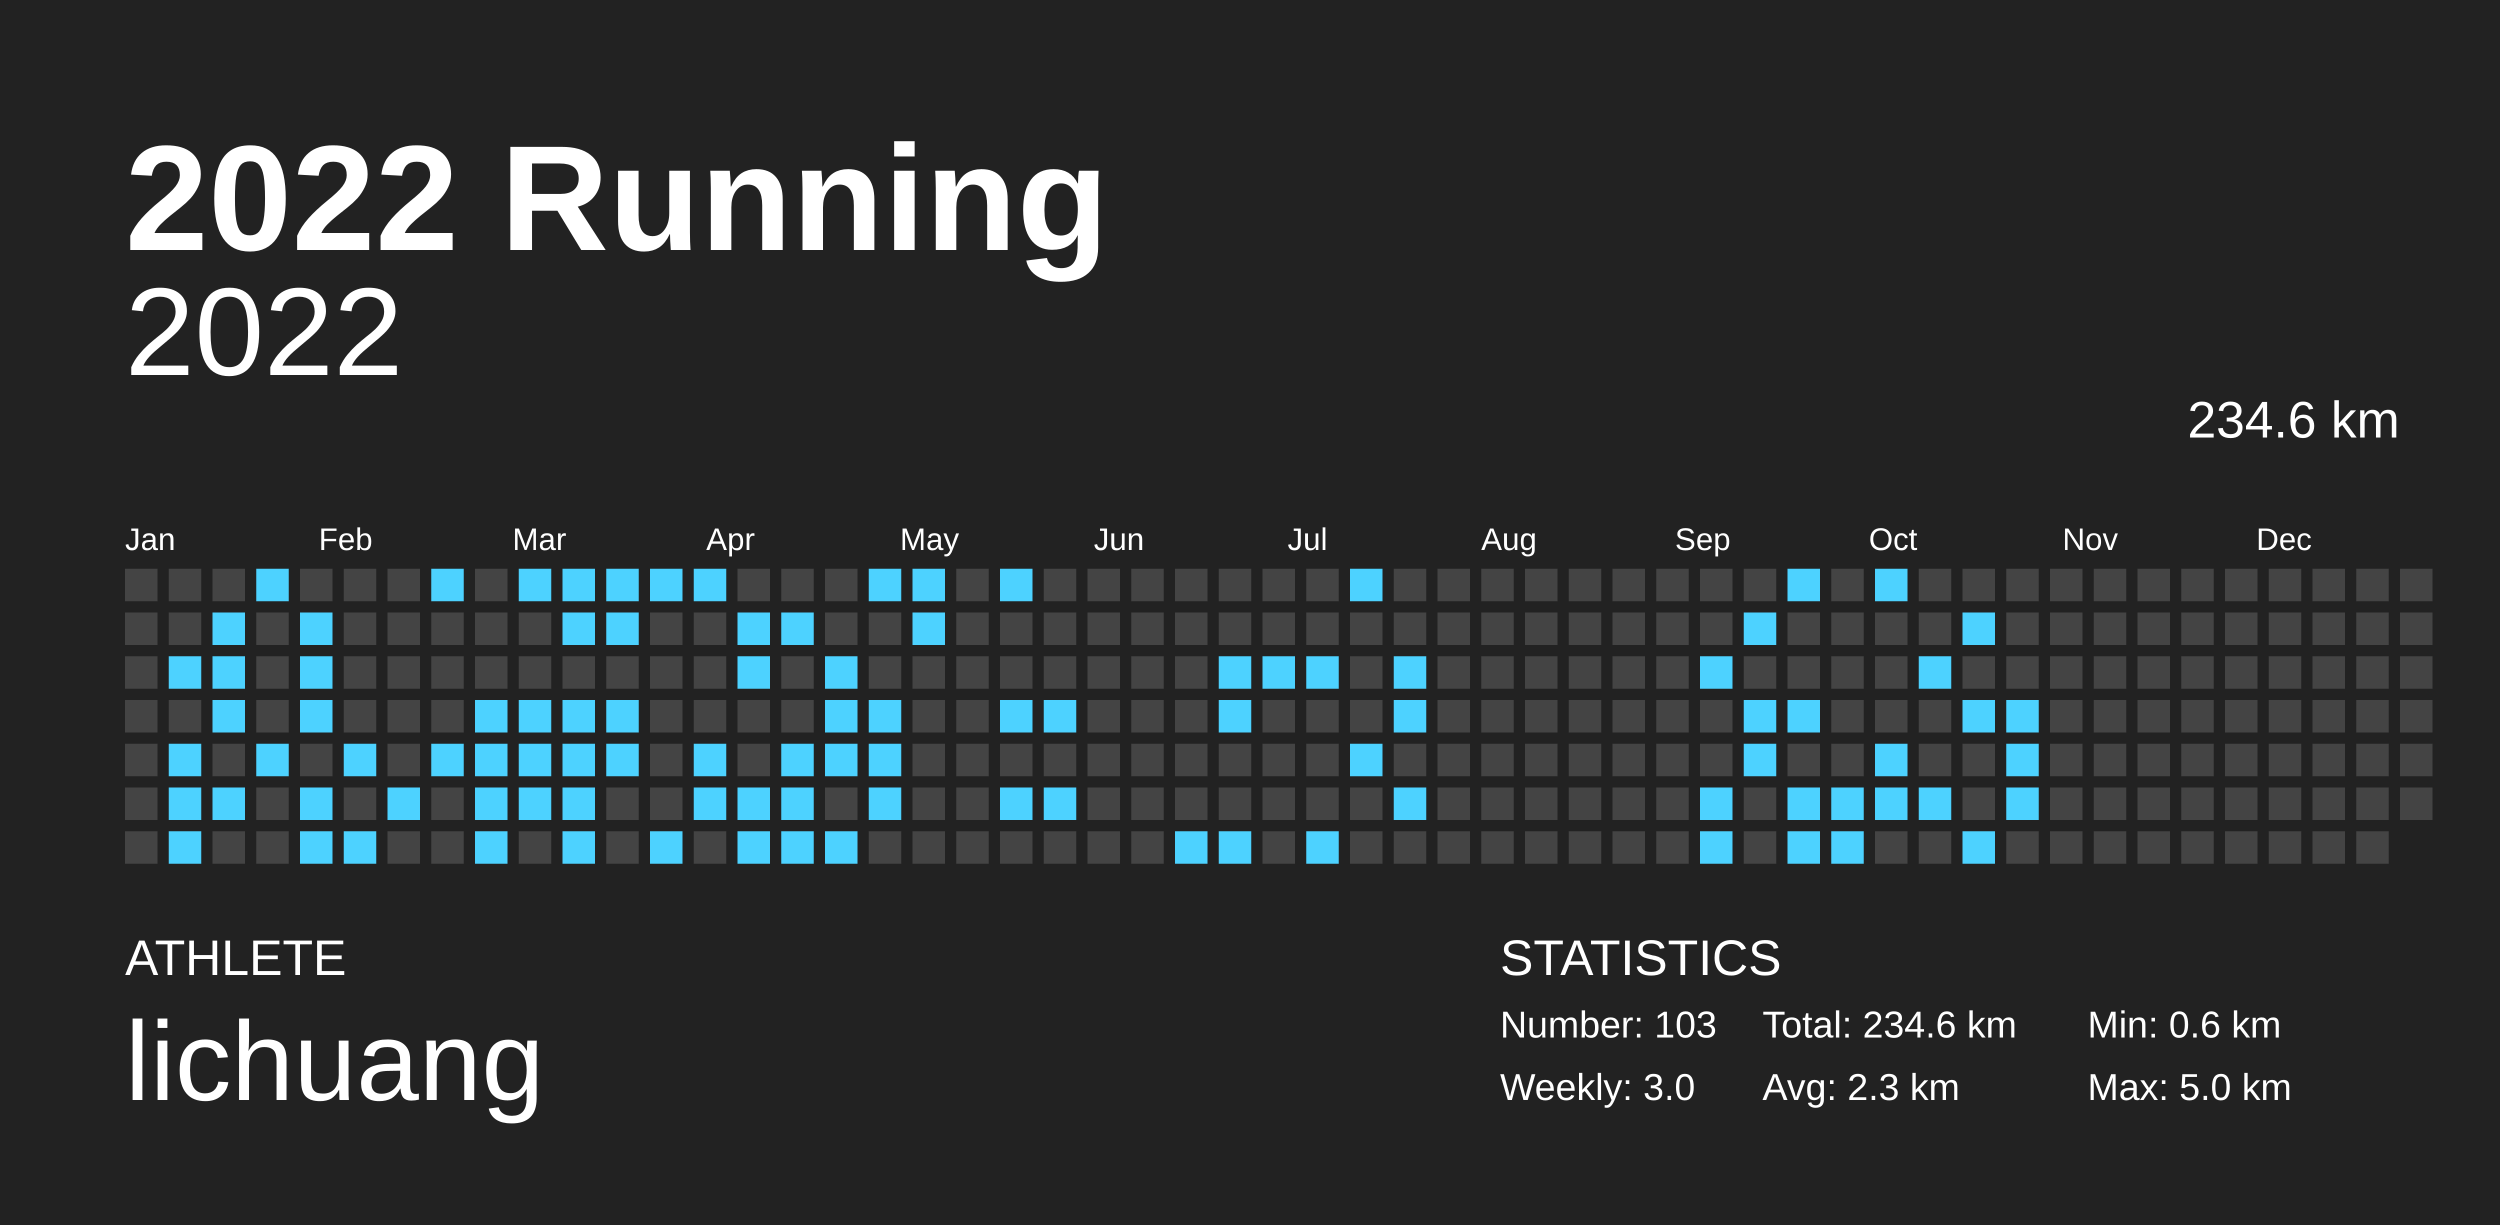
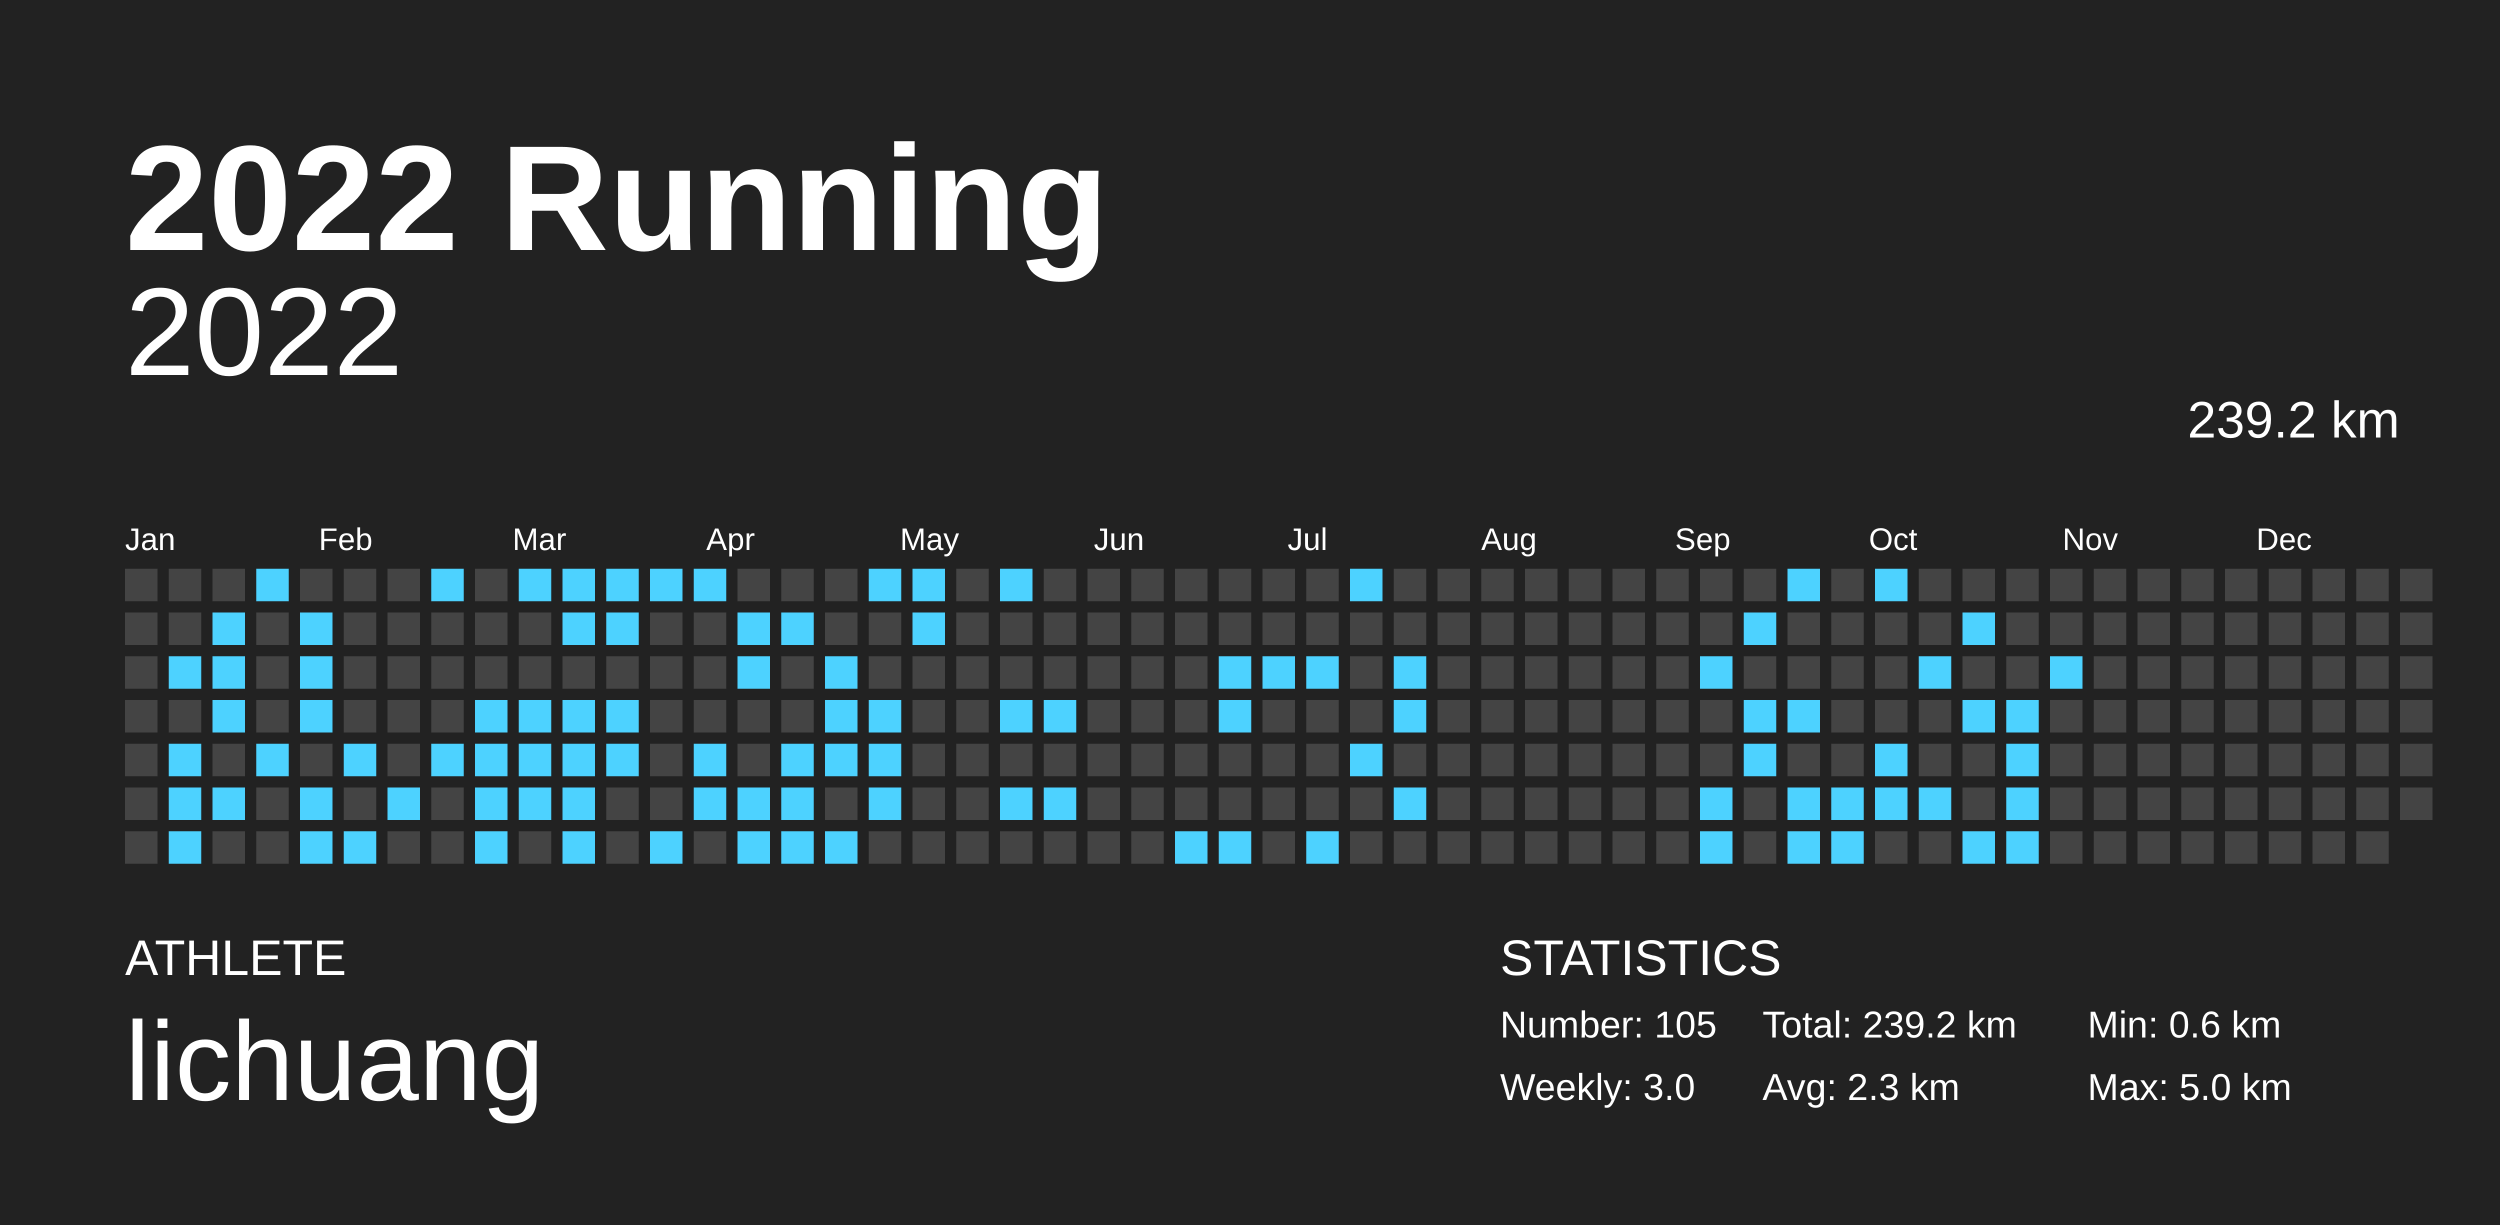
<svg xmlns="http://www.w3.org/2000/svg" baseProfile="full" height="98mm" version="1.1" viewBox="0,0,200,98" width="200mm">
  <defs />
  <rect fill="#222222" height="98" width="200" x="0" y="0" />
  <text fill="#FFFFFF" style="font-size:12px; font-family:Arial; font-weight:bold;" x="10" y="20">2022 Running</text>
  <text fill="#FFFFFF" style="font-size:4px; font-family:Arial" x="10" y="78">ATHLETE</text>
  <text fill="#FFFFFF" style="font-size:9px; font-family:Arial" x="10" y="88">lichuang</text>
  <text fill="#FFFFFF" style="font-size:4px; font-family:Arial" x="120" y="78">STATISTICS</text>
-   <text fill="#FFFFFF" style="font-size:3px; font-family:Arial" x="120" y="83">Number: 103</text>
+   <text fill="#FFFFFF" style="font-size:3px; font-family:Arial" x="120" y="83">Number: 105</text>
  <text fill="#FFFFFF" style="font-size:3px; font-family:Arial" x="120" y="88">Weekly: 3.0</text>
-   <text fill="#FFFFFF" style="font-size:3px; font-family:Arial" x="141" y="83">Total: 234.6 km</text>
+   <text fill="#FFFFFF" style="font-size:3px; font-family:Arial" x="141" y="83">Total: 239.2 km</text>
  <text fill="#FFFFFF" style="font-size:3px; font-family:Arial" x="141" y="88">Avg: 2.3 km</text>
  <text fill="#FFFFFF" style="font-size:3px; font-family:Arial" x="167" y="83">Min: 0.6 km</text>
  <text fill="#FFFFFF" style="font-size:3px; font-family:Arial" x="167" y="88">Max: 5.0 km</text>
  <text alignment-baseline="hanging" fill="#FFFFFF" style="font-size:10.0px; font-family:Arial;" x="10" y="30">2022</text>
-   <text alignment-baseline="hanging" fill="#FFFFFF" style="font-size:4.125px; font-family:Arial;" x="175" y="35">234.6 km</text>
+   <text alignment-baseline="hanging" fill="#FFFFFF" style="font-size:4.125px; font-family:Arial;" x="175" y="35">239.2 km</text>
  <text fill="#FFFFFF" style="font-size:2.5px; font-family:Arial" x="10.0" y="44">Jan</text>
  <text fill="#FFFFFF" style="font-size:2.5px; font-family:Arial" x="25.5" y="44">Feb</text>
  <text fill="#FFFFFF" style="font-size:2.5px; font-family:Arial" x="41.0" y="44">Mar</text>
  <text fill="#FFFFFF" style="font-size:2.5px; font-family:Arial" x="56.5" y="44">Apr</text>
  <text fill="#FFFFFF" style="font-size:2.5px; font-family:Arial" x="72.0" y="44">May</text>
  <text fill="#FFFFFF" style="font-size:2.5px; font-family:Arial" x="87.5" y="44">Jun</text>
  <text fill="#FFFFFF" style="font-size:2.5px; font-family:Arial" x="103.0" y="44">Jul</text>
  <text fill="#FFFFFF" style="font-size:2.5px; font-family:Arial" x="118.5" y="44">Aug</text>
  <text fill="#FFFFFF" style="font-size:2.5px; font-family:Arial" x="134.0" y="44">Sep</text>
  <text fill="#FFFFFF" style="font-size:2.5px; font-family:Arial" x="149.5" y="44">Oct</text>
  <text fill="#FFFFFF" style="font-size:2.5px; font-family:Arial" x="165.0" y="44">Nov</text>
  <text fill="#FFFFFF" style="font-size:2.5px; font-family:Arial" x="180.5" y="44">Dec</text>
  <rect fill="#444444" height="2.6" width="2.6" x="10.0" y="45.5" />
  <rect fill="#444444" height="2.6" width="2.6" x="10.0" y="49.0" />
  <rect fill="#444444" height="2.6" width="2.6" x="10.0" y="52.5" />
  <rect fill="#444444" height="2.6" width="2.6" x="10.0" y="56.0" />
  <rect fill="#444444" height="2.6" width="2.6" x="10.0" y="59.5" />
  <rect fill="#444444" height="2.6" width="2.6" x="10.0" y="63.0" />
  <rect fill="#444444" height="2.6" width="2.6" x="10.0" y="66.5" />
  <rect fill="#444444" height="2.6" width="2.6" x="13.5" y="45.5" />
  <rect fill="#444444" height="2.6" width="2.6" x="13.5" y="49.0" />
  <rect fill="#4dd2ff" height="2.6" width="2.6" x="13.5" y="52.5" />
  <rect fill="#444444" height="2.6" width="2.6" x="13.5" y="56.0" />
  <rect fill="#4dd2ff" height="2.6" width="2.6" x="13.5" y="59.5" />
  <rect fill="#4dd2ff" height="2.6" width="2.6" x="13.5" y="63.0" />
  <rect fill="#4dd2ff" height="2.6" width="2.6" x="13.5" y="66.5" />
  <rect fill="#444444" height="2.6" width="2.6" x="17.0" y="45.5" />
  <rect fill="#4dd2ff" height="2.6" width="2.6" x="17.0" y="49.0" />
  <rect fill="#4dd2ff" height="2.6" width="2.6" x="17.0" y="52.5" />
  <rect fill="#4dd2ff" height="2.6" width="2.6" x="17.0" y="56.0" />
  <rect fill="#444444" height="2.6" width="2.6" x="17.0" y="59.5" />
  <rect fill="#4dd2ff" height="2.6" width="2.6" x="17.0" y="63.0" />
  <rect fill="#444444" height="2.6" width="2.6" x="17.0" y="66.5" />
  <rect fill="#4dd2ff" height="2.6" width="2.6" x="20.5" y="45.5" />
  <rect fill="#444444" height="2.6" width="2.6" x="20.5" y="49.0" />
  <rect fill="#444444" height="2.6" width="2.6" x="20.5" y="52.5" />
  <rect fill="#444444" height="2.6" width="2.6" x="20.5" y="56.0" />
  <rect fill="#4dd2ff" height="2.6" width="2.6" x="20.5" y="59.5" />
  <rect fill="#444444" height="2.6" width="2.6" x="20.5" y="63.0" />
  <rect fill="#444444" height="2.6" width="2.6" x="20.5" y="66.5" />
  <rect fill="#444444" height="2.6" width="2.6" x="24.0" y="45.5" />
  <rect fill="#4dd2ff" height="2.6" width="2.6" x="24.0" y="49.0" />
  <rect fill="#4dd2ff" height="2.6" width="2.6" x="24.0" y="52.5" />
  <rect fill="#4dd2ff" height="2.6" width="2.6" x="24.0" y="56.0" />
  <rect fill="#444444" height="2.6" width="2.6" x="24.0" y="59.5" />
  <rect fill="#4dd2ff" height="2.6" width="2.6" x="24.0" y="63.0" />
  <rect fill="#4dd2ff" height="2.6" width="2.6" x="24.0" y="66.5" />
  <rect fill="#444444" height="2.6" width="2.6" x="27.5" y="45.5" />
  <rect fill="#444444" height="2.6" width="2.6" x="27.5" y="49.0" />
  <rect fill="#444444" height="2.6" width="2.6" x="27.5" y="52.5" />
  <rect fill="#444444" height="2.6" width="2.6" x="27.5" y="56.0" />
  <rect fill="#4dd2ff" height="2.6" width="2.6" x="27.5" y="59.5" />
  <rect fill="#444444" height="2.6" width="2.6" x="27.5" y="63.0" />
  <rect fill="#4dd2ff" height="2.6" width="2.6" x="27.5" y="66.5" />
  <rect fill="#444444" height="2.6" width="2.6" x="31.0" y="45.5" />
  <rect fill="#444444" height="2.6" width="2.6" x="31.0" y="49.0" />
  <rect fill="#444444" height="2.6" width="2.6" x="31.0" y="52.5" />
  <rect fill="#444444" height="2.6" width="2.6" x="31.0" y="56.0" />
  <rect fill="#444444" height="2.6" width="2.6" x="31.0" y="59.5" />
  <rect fill="#4dd2ff" height="2.6" width="2.6" x="31.0" y="63.0" />
  <rect fill="#444444" height="2.6" width="2.6" x="31.0" y="66.5" />
  <rect fill="#4dd2ff" height="2.6" width="2.6" x="34.5" y="45.5" />
  <rect fill="#444444" height="2.6" width="2.6" x="34.5" y="49.0" />
  <rect fill="#444444" height="2.6" width="2.6" x="34.5" y="52.5" />
  <rect fill="#444444" height="2.6" width="2.6" x="34.5" y="56.0" />
  <rect fill="#4dd2ff" height="2.6" width="2.6" x="34.5" y="59.5" />
  <rect fill="#444444" height="2.6" width="2.6" x="34.5" y="63.0" />
  <rect fill="#444444" height="2.6" width="2.6" x="34.5" y="66.5" />
  <rect fill="#444444" height="2.6" width="2.6" x="38.0" y="45.5" />
  <rect fill="#444444" height="2.6" width="2.6" x="38.0" y="49.0" />
  <rect fill="#444444" height="2.6" width="2.6" x="38.0" y="52.5" />
  <rect fill="#4dd2ff" height="2.6" width="2.6" x="38.0" y="56.0" />
  <rect fill="#4dd2ff" height="2.6" width="2.6" x="38.0" y="59.5" />
  <rect fill="#4dd2ff" height="2.6" width="2.6" x="38.0" y="63.0" />
  <rect fill="#4dd2ff" height="2.6" width="2.6" x="38.0" y="66.5" />
  <rect fill="#4dd2ff" height="2.6" width="2.6" x="41.5" y="45.5" />
  <rect fill="#444444" height="2.6" width="2.6" x="41.5" y="49.0" />
  <rect fill="#444444" height="2.6" width="2.6" x="41.5" y="52.5" />
  <rect fill="#4dd2ff" height="2.6" width="2.6" x="41.5" y="56.0" />
  <rect fill="#4dd2ff" height="2.6" width="2.6" x="41.5" y="59.5" />
  <rect fill="#4dd2ff" height="2.6" width="2.6" x="41.5" y="63.0" />
  <rect fill="#444444" height="2.6" width="2.6" x="41.5" y="66.5" />
  <rect fill="#4dd2ff" height="2.6" width="2.6" x="45.0" y="45.5" />
  <rect fill="#4dd2ff" height="2.6" width="2.6" x="45.0" y="49.0" />
  <rect fill="#444444" height="2.6" width="2.6" x="45.0" y="52.5" />
  <rect fill="#4dd2ff" height="2.6" width="2.6" x="45.0" y="56.0" />
  <rect fill="#4dd2ff" height="2.6" width="2.6" x="45.0" y="59.5" />
  <rect fill="#4dd2ff" height="2.6" width="2.6" x="45.0" y="63.0" />
  <rect fill="#4dd2ff" height="2.6" width="2.6" x="45.0" y="66.5" />
  <rect fill="#4dd2ff" height="2.6" width="2.6" x="48.5" y="45.5" />
  <rect fill="#4dd2ff" height="2.6" width="2.6" x="48.5" y="49.0" />
  <rect fill="#444444" height="2.6" width="2.6" x="48.5" y="52.5" />
  <rect fill="#4dd2ff" height="2.6" width="2.6" x="48.5" y="56.0" />
  <rect fill="#4dd2ff" height="2.6" width="2.6" x="48.5" y="59.5" />
  <rect fill="#444444" height="2.6" width="2.6" x="48.5" y="63.0" />
  <rect fill="#444444" height="2.6" width="2.6" x="48.5" y="66.5" />
  <rect fill="#4dd2ff" height="2.6" width="2.6" x="52.0" y="45.5" />
  <rect fill="#444444" height="2.6" width="2.6" x="52.0" y="49.0" />
  <rect fill="#444444" height="2.6" width="2.6" x="52.0" y="52.5" />
  <rect fill="#444444" height="2.6" width="2.6" x="52.0" y="56.0" />
  <rect fill="#444444" height="2.6" width="2.6" x="52.0" y="59.5" />
  <rect fill="#444444" height="2.6" width="2.6" x="52.0" y="63.0" />
  <rect fill="#4dd2ff" height="2.6" width="2.6" x="52.0" y="66.5" />
  <rect fill="#4dd2ff" height="2.6" width="2.6" x="55.5" y="45.5" />
  <rect fill="#444444" height="2.6" width="2.6" x="55.5" y="49.0" />
  <rect fill="#444444" height="2.6" width="2.6" x="55.5" y="52.5" />
  <rect fill="#444444" height="2.6" width="2.6" x="55.5" y="56.0" />
  <rect fill="#4dd2ff" height="2.6" width="2.6" x="55.5" y="59.5" />
  <rect fill="#4dd2ff" height="2.6" width="2.6" x="55.5" y="63.0" />
  <rect fill="#444444" height="2.6" width="2.6" x="55.5" y="66.5" />
  <rect fill="#444444" height="2.6" width="2.6" x="59.0" y="45.5" />
  <rect fill="#4dd2ff" height="2.6" width="2.6" x="59.0" y="49.0" />
  <rect fill="#4dd2ff" height="2.6" width="2.6" x="59.0" y="52.5" />
  <rect fill="#444444" height="2.6" width="2.6" x="59.0" y="56.0" />
  <rect fill="#444444" height="2.6" width="2.6" x="59.0" y="59.5" />
  <rect fill="#4dd2ff" height="2.6" width="2.6" x="59.0" y="63.0" />
  <rect fill="#4dd2ff" height="2.6" width="2.6" x="59.0" y="66.5" />
  <rect fill="#444444" height="2.6" width="2.6" x="62.5" y="45.5" />
  <rect fill="#4dd2ff" height="2.6" width="2.6" x="62.5" y="49.0" />
  <rect fill="#444444" height="2.6" width="2.6" x="62.5" y="52.5" />
  <rect fill="#444444" height="2.6" width="2.6" x="62.5" y="56.0" />
  <rect fill="#4dd2ff" height="2.6" width="2.6" x="62.5" y="59.5" />
  <rect fill="#4dd2ff" height="2.6" width="2.6" x="62.5" y="63.0" />
  <rect fill="#4dd2ff" height="2.6" width="2.6" x="62.5" y="66.5" />
  <rect fill="#444444" height="2.6" width="2.6" x="66.0" y="45.5" />
  <rect fill="#444444" height="2.6" width="2.6" x="66.0" y="49.0" />
  <rect fill="#4dd2ff" height="2.6" width="2.6" x="66.0" y="52.5" />
  <rect fill="#4dd2ff" height="2.6" width="2.6" x="66.0" y="56.0" />
  <rect fill="#4dd2ff" height="2.6" width="2.6" x="66.0" y="59.5" />
  <rect fill="#444444" height="2.6" width="2.6" x="66.0" y="63.0" />
  <rect fill="#4dd2ff" height="2.6" width="2.6" x="66.0" y="66.5" />
  <rect fill="#4dd2ff" height="2.6" width="2.6" x="69.5" y="45.5" />
  <rect fill="#444444" height="2.6" width="2.6" x="69.5" y="49.0" />
  <rect fill="#444444" height="2.6" width="2.6" x="69.5" y="52.5" />
  <rect fill="#4dd2ff" height="2.6" width="2.6" x="69.5" y="56.0" />
  <rect fill="#4dd2ff" height="2.6" width="2.6" x="69.5" y="59.5" />
  <rect fill="#4dd2ff" height="2.6" width="2.6" x="69.5" y="63.0" />
  <rect fill="#444444" height="2.6" width="2.6" x="69.5" y="66.5" />
  <rect fill="#4dd2ff" height="2.6" width="2.6" x="73.0" y="45.5" />
  <rect fill="#4dd2ff" height="2.6" width="2.6" x="73.0" y="49.0" />
  <rect fill="#444444" height="2.6" width="2.6" x="73.0" y="52.5" />
  <rect fill="#444444" height="2.6" width="2.6" x="73.0" y="56.0" />
  <rect fill="#444444" height="2.6" width="2.6" x="73.0" y="59.5" />
  <rect fill="#444444" height="2.6" width="2.6" x="73.0" y="63.0" />
  <rect fill="#444444" height="2.6" width="2.6" x="73.0" y="66.5" />
  <rect fill="#444444" height="2.6" width="2.6" x="76.5" y="45.5" />
  <rect fill="#444444" height="2.6" width="2.6" x="76.5" y="49.0" />
  <rect fill="#444444" height="2.6" width="2.6" x="76.5" y="52.5" />
  <rect fill="#444444" height="2.6" width="2.6" x="76.5" y="56.0" />
  <rect fill="#444444" height="2.6" width="2.6" x="76.5" y="59.5" />
  <rect fill="#444444" height="2.6" width="2.6" x="76.5" y="63.0" />
  <rect fill="#444444" height="2.6" width="2.6" x="76.5" y="66.5" />
  <rect fill="#4dd2ff" height="2.6" width="2.6" x="80.0" y="45.5" />
  <rect fill="#444444" height="2.6" width="2.6" x="80.0" y="49.0" />
  <rect fill="#444444" height="2.6" width="2.6" x="80.0" y="52.5" />
  <rect fill="#4dd2ff" height="2.6" width="2.6" x="80.0" y="56.0" />
  <rect fill="#444444" height="2.6" width="2.6" x="80.0" y="59.5" />
  <rect fill="#4dd2ff" height="2.6" width="2.6" x="80.0" y="63.0" />
  <rect fill="#444444" height="2.6" width="2.6" x="80.0" y="66.5" />
  <rect fill="#444444" height="2.6" width="2.6" x="83.5" y="45.5" />
  <rect fill="#444444" height="2.6" width="2.6" x="83.5" y="49.0" />
  <rect fill="#444444" height="2.6" width="2.6" x="83.5" y="52.5" />
  <rect fill="#4dd2ff" height="2.6" width="2.6" x="83.5" y="56.0" />
  <rect fill="#444444" height="2.6" width="2.6" x="83.5" y="59.5" />
  <rect fill="#4dd2ff" height="2.6" width="2.6" x="83.5" y="63.0" />
  <rect fill="#444444" height="2.6" width="2.6" x="83.5" y="66.5" />
  <rect fill="#444444" height="2.6" width="2.6" x="87.0" y="45.5" />
  <rect fill="#444444" height="2.6" width="2.6" x="87.0" y="49.0" />
  <rect fill="#444444" height="2.6" width="2.6" x="87.0" y="52.5" />
  <rect fill="#444444" height="2.6" width="2.6" x="87.0" y="56.0" />
  <rect fill="#444444" height="2.6" width="2.6" x="87.0" y="59.5" />
  <rect fill="#444444" height="2.6" width="2.6" x="87.0" y="63.0" />
  <rect fill="#444444" height="2.6" width="2.6" x="87.0" y="66.5" />
  <rect fill="#444444" height="2.6" width="2.6" x="90.5" y="45.5" />
  <rect fill="#444444" height="2.6" width="2.6" x="90.5" y="49.0" />
  <rect fill="#444444" height="2.6" width="2.6" x="90.5" y="52.5" />
  <rect fill="#444444" height="2.6" width="2.6" x="90.5" y="56.0" />
  <rect fill="#444444" height="2.6" width="2.6" x="90.5" y="59.5" />
  <rect fill="#444444" height="2.6" width="2.6" x="90.5" y="63.0" />
  <rect fill="#444444" height="2.6" width="2.6" x="90.5" y="66.5" />
  <rect fill="#444444" height="2.6" width="2.6" x="94.0" y="45.5" />
  <rect fill="#444444" height="2.6" width="2.6" x="94.0" y="49.0" />
  <rect fill="#444444" height="2.6" width="2.6" x="94.0" y="52.5" />
  <rect fill="#444444" height="2.6" width="2.6" x="94.0" y="56.0" />
  <rect fill="#444444" height="2.6" width="2.6" x="94.0" y="59.5" />
  <rect fill="#444444" height="2.6" width="2.6" x="94.0" y="63.0" />
  <rect fill="#4dd2ff" height="2.6" width="2.6" x="94.0" y="66.5" />
  <rect fill="#444444" height="2.6" width="2.6" x="97.5" y="45.5" />
  <rect fill="#444444" height="2.6" width="2.6" x="97.5" y="49.0" />
  <rect fill="#4dd2ff" height="2.6" width="2.6" x="97.5" y="52.5" />
  <rect fill="#4dd2ff" height="2.6" width="2.6" x="97.5" y="56.0" />
  <rect fill="#444444" height="2.6" width="2.6" x="97.5" y="59.5" />
  <rect fill="#444444" height="2.6" width="2.6" x="97.5" y="63.0" />
  <rect fill="#4dd2ff" height="2.6" width="2.6" x="97.5" y="66.5" />
  <rect fill="#444444" height="2.6" width="2.6" x="101.0" y="45.5" />
  <rect fill="#444444" height="2.6" width="2.6" x="101.0" y="49.0" />
  <rect fill="#4dd2ff" height="2.6" width="2.6" x="101.0" y="52.5" />
  <rect fill="#444444" height="2.6" width="2.6" x="101.0" y="56.0" />
  <rect fill="#444444" height="2.6" width="2.6" x="101.0" y="59.5" />
  <rect fill="#444444" height="2.6" width="2.6" x="101.0" y="63.0" />
  <rect fill="#444444" height="2.6" width="2.6" x="101.0" y="66.5" />
  <rect fill="#444444" height="2.6" width="2.6" x="104.5" y="45.5" />
  <rect fill="#444444" height="2.6" width="2.6" x="104.5" y="49.0" />
  <rect fill="#4dd2ff" height="2.6" width="2.6" x="104.5" y="52.5" />
  <rect fill="#444444" height="2.6" width="2.6" x="104.5" y="56.0" />
  <rect fill="#444444" height="2.6" width="2.6" x="104.5" y="59.5" />
  <rect fill="#444444" height="2.6" width="2.6" x="104.5" y="63.0" />
  <rect fill="#4dd2ff" height="2.6" width="2.6" x="104.5" y="66.5" />
  <rect fill="#4dd2ff" height="2.6" width="2.6" x="108.0" y="45.5" />
  <rect fill="#444444" height="2.6" width="2.6" x="108.0" y="49.0" />
  <rect fill="#444444" height="2.6" width="2.6" x="108.0" y="52.5" />
  <rect fill="#444444" height="2.6" width="2.6" x="108.0" y="56.0" />
  <rect fill="#4dd2ff" height="2.6" width="2.6" x="108.0" y="59.5" />
  <rect fill="#444444" height="2.6" width="2.6" x="108.0" y="63.0" />
  <rect fill="#444444" height="2.6" width="2.6" x="108.0" y="66.5" />
  <rect fill="#444444" height="2.6" width="2.6" x="111.5" y="45.5" />
  <rect fill="#444444" height="2.6" width="2.6" x="111.5" y="49.0" />
  <rect fill="#4dd2ff" height="2.6" width="2.6" x="111.5" y="52.5" />
  <rect fill="#4dd2ff" height="2.6" width="2.6" x="111.5" y="56.0" />
  <rect fill="#444444" height="2.6" width="2.6" x="111.5" y="59.5" />
  <rect fill="#4dd2ff" height="2.6" width="2.6" x="111.5" y="63.0" />
  <rect fill="#444444" height="2.6" width="2.6" x="111.5" y="66.5" />
  <rect fill="#444444" height="2.6" width="2.6" x="115.0" y="45.5" />
  <rect fill="#444444" height="2.6" width="2.6" x="115.0" y="49.0" />
  <rect fill="#444444" height="2.6" width="2.6" x="115.0" y="52.5" />
  <rect fill="#444444" height="2.6" width="2.6" x="115.0" y="56.0" />
  <rect fill="#444444" height="2.6" width="2.6" x="115.0" y="59.5" />
  <rect fill="#444444" height="2.6" width="2.6" x="115.0" y="63.0" />
  <rect fill="#444444" height="2.6" width="2.6" x="115.0" y="66.5" />
  <rect fill="#444444" height="2.6" width="2.6" x="118.5" y="45.5" />
  <rect fill="#444444" height="2.6" width="2.6" x="118.5" y="49.0" />
  <rect fill="#444444" height="2.6" width="2.6" x="118.5" y="52.5" />
  <rect fill="#444444" height="2.6" width="2.6" x="118.5" y="56.0" />
  <rect fill="#444444" height="2.6" width="2.6" x="118.5" y="59.5" />
  <rect fill="#444444" height="2.6" width="2.6" x="118.5" y="63.0" />
  <rect fill="#444444" height="2.6" width="2.6" x="118.5" y="66.5" />
  <rect fill="#444444" height="2.6" width="2.6" x="122.0" y="45.5" />
  <rect fill="#444444" height="2.6" width="2.6" x="122.0" y="49.0" />
  <rect fill="#444444" height="2.6" width="2.6" x="122.0" y="52.5" />
  <rect fill="#444444" height="2.6" width="2.6" x="122.0" y="56.0" />
  <rect fill="#444444" height="2.6" width="2.6" x="122.0" y="59.5" />
  <rect fill="#444444" height="2.6" width="2.6" x="122.0" y="63.0" />
  <rect fill="#444444" height="2.6" width="2.6" x="122.0" y="66.5" />
  <rect fill="#444444" height="2.6" width="2.6" x="125.5" y="45.5" />
  <rect fill="#444444" height="2.6" width="2.6" x="125.5" y="49.0" />
  <rect fill="#444444" height="2.6" width="2.6" x="125.5" y="52.5" />
  <rect fill="#444444" height="2.6" width="2.6" x="125.5" y="56.0" />
  <rect fill="#444444" height="2.6" width="2.6" x="125.5" y="59.5" />
  <rect fill="#444444" height="2.6" width="2.6" x="125.5" y="63.0" />
  <rect fill="#444444" height="2.6" width="2.6" x="125.5" y="66.5" />
  <rect fill="#444444" height="2.6" width="2.6" x="129.0" y="45.5" />
  <rect fill="#444444" height="2.6" width="2.6" x="129.0" y="49.0" />
  <rect fill="#444444" height="2.6" width="2.6" x="129.0" y="52.5" />
  <rect fill="#444444" height="2.6" width="2.6" x="129.0" y="56.0" />
  <rect fill="#444444" height="2.6" width="2.6" x="129.0" y="59.5" />
  <rect fill="#444444" height="2.6" width="2.6" x="129.0" y="63.0" />
  <rect fill="#444444" height="2.6" width="2.6" x="129.0" y="66.5" />
  <rect fill="#444444" height="2.6" width="2.6" x="132.5" y="45.5" />
  <rect fill="#444444" height="2.6" width="2.6" x="132.5" y="49.0" />
  <rect fill="#444444" height="2.6" width="2.6" x="132.5" y="52.5" />
  <rect fill="#444444" height="2.6" width="2.6" x="132.5" y="56.0" />
  <rect fill="#444444" height="2.6" width="2.6" x="132.5" y="59.5" />
  <rect fill="#444444" height="2.6" width="2.6" x="132.5" y="63.0" />
  <rect fill="#444444" height="2.6" width="2.6" x="132.5" y="66.5" />
  <rect fill="#444444" height="2.6" width="2.6" x="136.0" y="45.5" />
  <rect fill="#444444" height="2.6" width="2.6" x="136.0" y="49.0" />
  <rect fill="#4dd2ff" height="2.6" width="2.6" x="136.0" y="52.5" />
  <rect fill="#444444" height="2.6" width="2.6" x="136.0" y="56.0" />
  <rect fill="#444444" height="2.6" width="2.6" x="136.0" y="59.5" />
  <rect fill="#4dd2ff" height="2.6" width="2.6" x="136.0" y="63.0" />
  <rect fill="#4dd2ff" height="2.6" width="2.6" x="136.0" y="66.5" />
  <rect fill="#444444" height="2.6" width="2.6" x="139.5" y="45.5" />
  <rect fill="#4dd2ff" height="2.6" width="2.6" x="139.5" y="49.0" />
  <rect fill="#444444" height="2.6" width="2.6" x="139.5" y="52.5" />
  <rect fill="#4dd2ff" height="2.6" width="2.6" x="139.5" y="56.0" />
  <rect fill="#4dd2ff" height="2.6" width="2.6" x="139.5" y="59.5" />
  <rect fill="#444444" height="2.6" width="2.6" x="139.5" y="63.0" />
  <rect fill="#444444" height="2.6" width="2.6" x="139.5" y="66.5" />
  <rect fill="#4dd2ff" height="2.6" width="2.6" x="143.0" y="45.5" />
  <rect fill="#444444" height="2.6" width="2.6" x="143.0" y="49.0" />
  <rect fill="#444444" height="2.6" width="2.6" x="143.0" y="52.5" />
  <rect fill="#4dd2ff" height="2.6" width="2.6" x="143.0" y="56.0" />
  <rect fill="#444444" height="2.6" width="2.6" x="143.0" y="59.5" />
  <rect fill="#4dd2ff" height="2.6" width="2.6" x="143.0" y="63.0" />
  <rect fill="#4dd2ff" height="2.6" width="2.6" x="143.0" y="66.5" />
  <rect fill="#444444" height="2.6" width="2.6" x="146.5" y="45.5" />
  <rect fill="#444444" height="2.6" width="2.6" x="146.5" y="49.0" />
  <rect fill="#444444" height="2.6" width="2.6" x="146.5" y="52.5" />
  <rect fill="#444444" height="2.6" width="2.6" x="146.5" y="56.0" />
  <rect fill="#444444" height="2.6" width="2.6" x="146.5" y="59.5" />
  <rect fill="#4dd2ff" height="2.6" width="2.6" x="146.5" y="63.0" />
  <rect fill="#4dd2ff" height="2.6" width="2.6" x="146.5" y="66.5" />
  <rect fill="#4dd2ff" height="2.6" width="2.6" x="150.0" y="45.5" />
  <rect fill="#444444" height="2.6" width="2.6" x="150.0" y="49.0" />
  <rect fill="#444444" height="2.6" width="2.6" x="150.0" y="52.5" />
  <rect fill="#444444" height="2.6" width="2.6" x="150.0" y="56.0" />
  <rect fill="#4dd2ff" height="2.6" width="2.6" x="150.0" y="59.5" />
  <rect fill="#4dd2ff" height="2.6" width="2.6" x="150.0" y="63.0" />
  <rect fill="#444444" height="2.6" width="2.6" x="150.0" y="66.5" />
  <rect fill="#444444" height="2.6" width="2.6" x="153.5" y="45.5" />
  <rect fill="#444444" height="2.6" width="2.6" x="153.5" y="49.0" />
  <rect fill="#4dd2ff" height="2.6" width="2.6" x="153.5" y="52.5" />
  <rect fill="#444444" height="2.6" width="2.6" x="153.5" y="56.0" />
  <rect fill="#444444" height="2.6" width="2.6" x="153.5" y="59.5" />
  <rect fill="#4dd2ff" height="2.6" width="2.6" x="153.5" y="63.0" />
  <rect fill="#444444" height="2.6" width="2.6" x="153.5" y="66.5" />
  <rect fill="#444444" height="2.6" width="2.6" x="157.0" y="45.5" />
  <rect fill="#4dd2ff" height="2.6" width="2.6" x="157.0" y="49.0" />
  <rect fill="#444444" height="2.6" width="2.6" x="157.0" y="52.5" />
  <rect fill="#4dd2ff" height="2.6" width="2.6" x="157.0" y="56.0" />
  <rect fill="#444444" height="2.6" width="2.6" x="157.0" y="59.5" />
  <rect fill="#444444" height="2.6" width="2.6" x="157.0" y="63.0" />
  <rect fill="#4dd2ff" height="2.6" width="2.6" x="157.0" y="66.5" />
  <rect fill="#444444" height="2.6" width="2.6" x="160.5" y="45.5" />
  <rect fill="#444444" height="2.6" width="2.6" x="160.5" y="49.0" />
  <rect fill="#444444" height="2.6" width="2.6" x="160.5" y="52.5" />
  <rect fill="#4dd2ff" height="2.6" width="2.6" x="160.5" y="56.0" />
  <rect fill="#4dd2ff" height="2.6" width="2.6" x="160.5" y="59.5" />
  <rect fill="#4dd2ff" height="2.6" width="2.6" x="160.5" y="63.0" />
-   <rect fill="#444444" height="2.6" width="2.6" x="160.5" y="66.5" />
+   <rect fill="#4dd2ff" height="2.6" width="2.6" x="160.5" y="66.5" />
  <rect fill="#444444" height="2.6" width="2.6" x="164.0" y="45.5" />
  <rect fill="#444444" height="2.6" width="2.6" x="164.0" y="49.0" />
-   <rect fill="#444444" height="2.6" width="2.6" x="164.0" y="52.5" />
+   <rect fill="#4dd2ff" height="2.6" width="2.6" x="164.0" y="52.5" />
  <rect fill="#444444" height="2.6" width="2.6" x="164.0" y="56.0" />
  <rect fill="#444444" height="2.6" width="2.6" x="164.0" y="59.5" />
  <rect fill="#444444" height="2.6" width="2.6" x="164.0" y="63.0" />
  <rect fill="#444444" height="2.6" width="2.6" x="164.0" y="66.5" />
  <rect fill="#444444" height="2.6" width="2.6" x="167.5" y="45.5" />
  <rect fill="#444444" height="2.6" width="2.6" x="167.5" y="49.0" />
  <rect fill="#444444" height="2.6" width="2.6" x="167.5" y="52.5" />
  <rect fill="#444444" height="2.6" width="2.6" x="167.5" y="56.0" />
  <rect fill="#444444" height="2.6" width="2.6" x="167.5" y="59.5" />
  <rect fill="#444444" height="2.6" width="2.6" x="167.5" y="63.0" />
  <rect fill="#444444" height="2.6" width="2.6" x="167.5" y="66.5" />
  <rect fill="#444444" height="2.6" width="2.6" x="171.0" y="45.5" />
  <rect fill="#444444" height="2.6" width="2.6" x="171.0" y="49.0" />
  <rect fill="#444444" height="2.6" width="2.6" x="171.0" y="52.5" />
  <rect fill="#444444" height="2.6" width="2.6" x="171.0" y="56.0" />
  <rect fill="#444444" height="2.6" width="2.6" x="171.0" y="59.5" />
  <rect fill="#444444" height="2.6" width="2.6" x="171.0" y="63.0" />
  <rect fill="#444444" height="2.6" width="2.6" x="171.0" y="66.5" />
  <rect fill="#444444" height="2.6" width="2.6" x="174.5" y="45.5" />
  <rect fill="#444444" height="2.6" width="2.6" x="174.5" y="49.0" />
  <rect fill="#444444" height="2.6" width="2.6" x="174.5" y="52.5" />
  <rect fill="#444444" height="2.6" width="2.6" x="174.5" y="56.0" />
  <rect fill="#444444" height="2.6" width="2.6" x="174.5" y="59.5" />
  <rect fill="#444444" height="2.6" width="2.6" x="174.5" y="63.0" />
  <rect fill="#444444" height="2.6" width="2.6" x="174.5" y="66.5" />
  <rect fill="#444444" height="2.6" width="2.6" x="178.0" y="45.5" />
  <rect fill="#444444" height="2.6" width="2.6" x="178.0" y="49.0" />
  <rect fill="#444444" height="2.6" width="2.6" x="178.0" y="52.5" />
  <rect fill="#444444" height="2.6" width="2.6" x="178.0" y="56.0" />
  <rect fill="#444444" height="2.6" width="2.6" x="178.0" y="59.5" />
  <rect fill="#444444" height="2.6" width="2.6" x="178.0" y="63.0" />
  <rect fill="#444444" height="2.6" width="2.6" x="178.0" y="66.5" />
  <rect fill="#444444" height="2.6" width="2.6" x="181.5" y="45.5" />
  <rect fill="#444444" height="2.6" width="2.6" x="181.5" y="49.0" />
  <rect fill="#444444" height="2.6" width="2.6" x="181.5" y="52.5" />
  <rect fill="#444444" height="2.6" width="2.6" x="181.5" y="56.0" />
  <rect fill="#444444" height="2.6" width="2.6" x="181.5" y="59.5" />
  <rect fill="#444444" height="2.6" width="2.6" x="181.5" y="63.0" />
  <rect fill="#444444" height="2.6" width="2.6" x="181.5" y="66.5" />
  <rect fill="#444444" height="2.6" width="2.6" x="185.0" y="45.5" />
  <rect fill="#444444" height="2.6" width="2.6" x="185.0" y="49.0" />
  <rect fill="#444444" height="2.6" width="2.6" x="185.0" y="52.5" />
  <rect fill="#444444" height="2.6" width="2.6" x="185.0" y="56.0" />
  <rect fill="#444444" height="2.6" width="2.6" x="185.0" y="59.5" />
  <rect fill="#444444" height="2.6" width="2.6" x="185.0" y="63.0" />
  <rect fill="#444444" height="2.6" width="2.6" x="185.0" y="66.5" />
  <rect fill="#444444" height="2.6" width="2.6" x="188.5" y="45.5" />
  <rect fill="#444444" height="2.6" width="2.6" x="188.5" y="49.0" />
  <rect fill="#444444" height="2.6" width="2.6" x="188.5" y="52.5" />
  <rect fill="#444444" height="2.6" width="2.6" x="188.5" y="56.0" />
  <rect fill="#444444" height="2.6" width="2.6" x="188.5" y="59.5" />
  <rect fill="#444444" height="2.6" width="2.6" x="188.5" y="63.0" />
  <rect fill="#444444" height="2.6" width="2.6" x="188.5" y="66.5" />
  <rect fill="#444444" height="2.6" width="2.6" x="192.0" y="45.5" />
  <rect fill="#444444" height="2.6" width="2.6" x="192.0" y="49.0" />
  <rect fill="#444444" height="2.6" width="2.6" x="192.0" y="52.5" />
  <rect fill="#444444" height="2.6" width="2.6" x="192.0" y="56.0" />
  <rect fill="#444444" height="2.6" width="2.6" x="192.0" y="59.5" />
  <rect fill="#444444" height="2.6" width="2.6" x="192.0" y="63.0" />
</svg>
